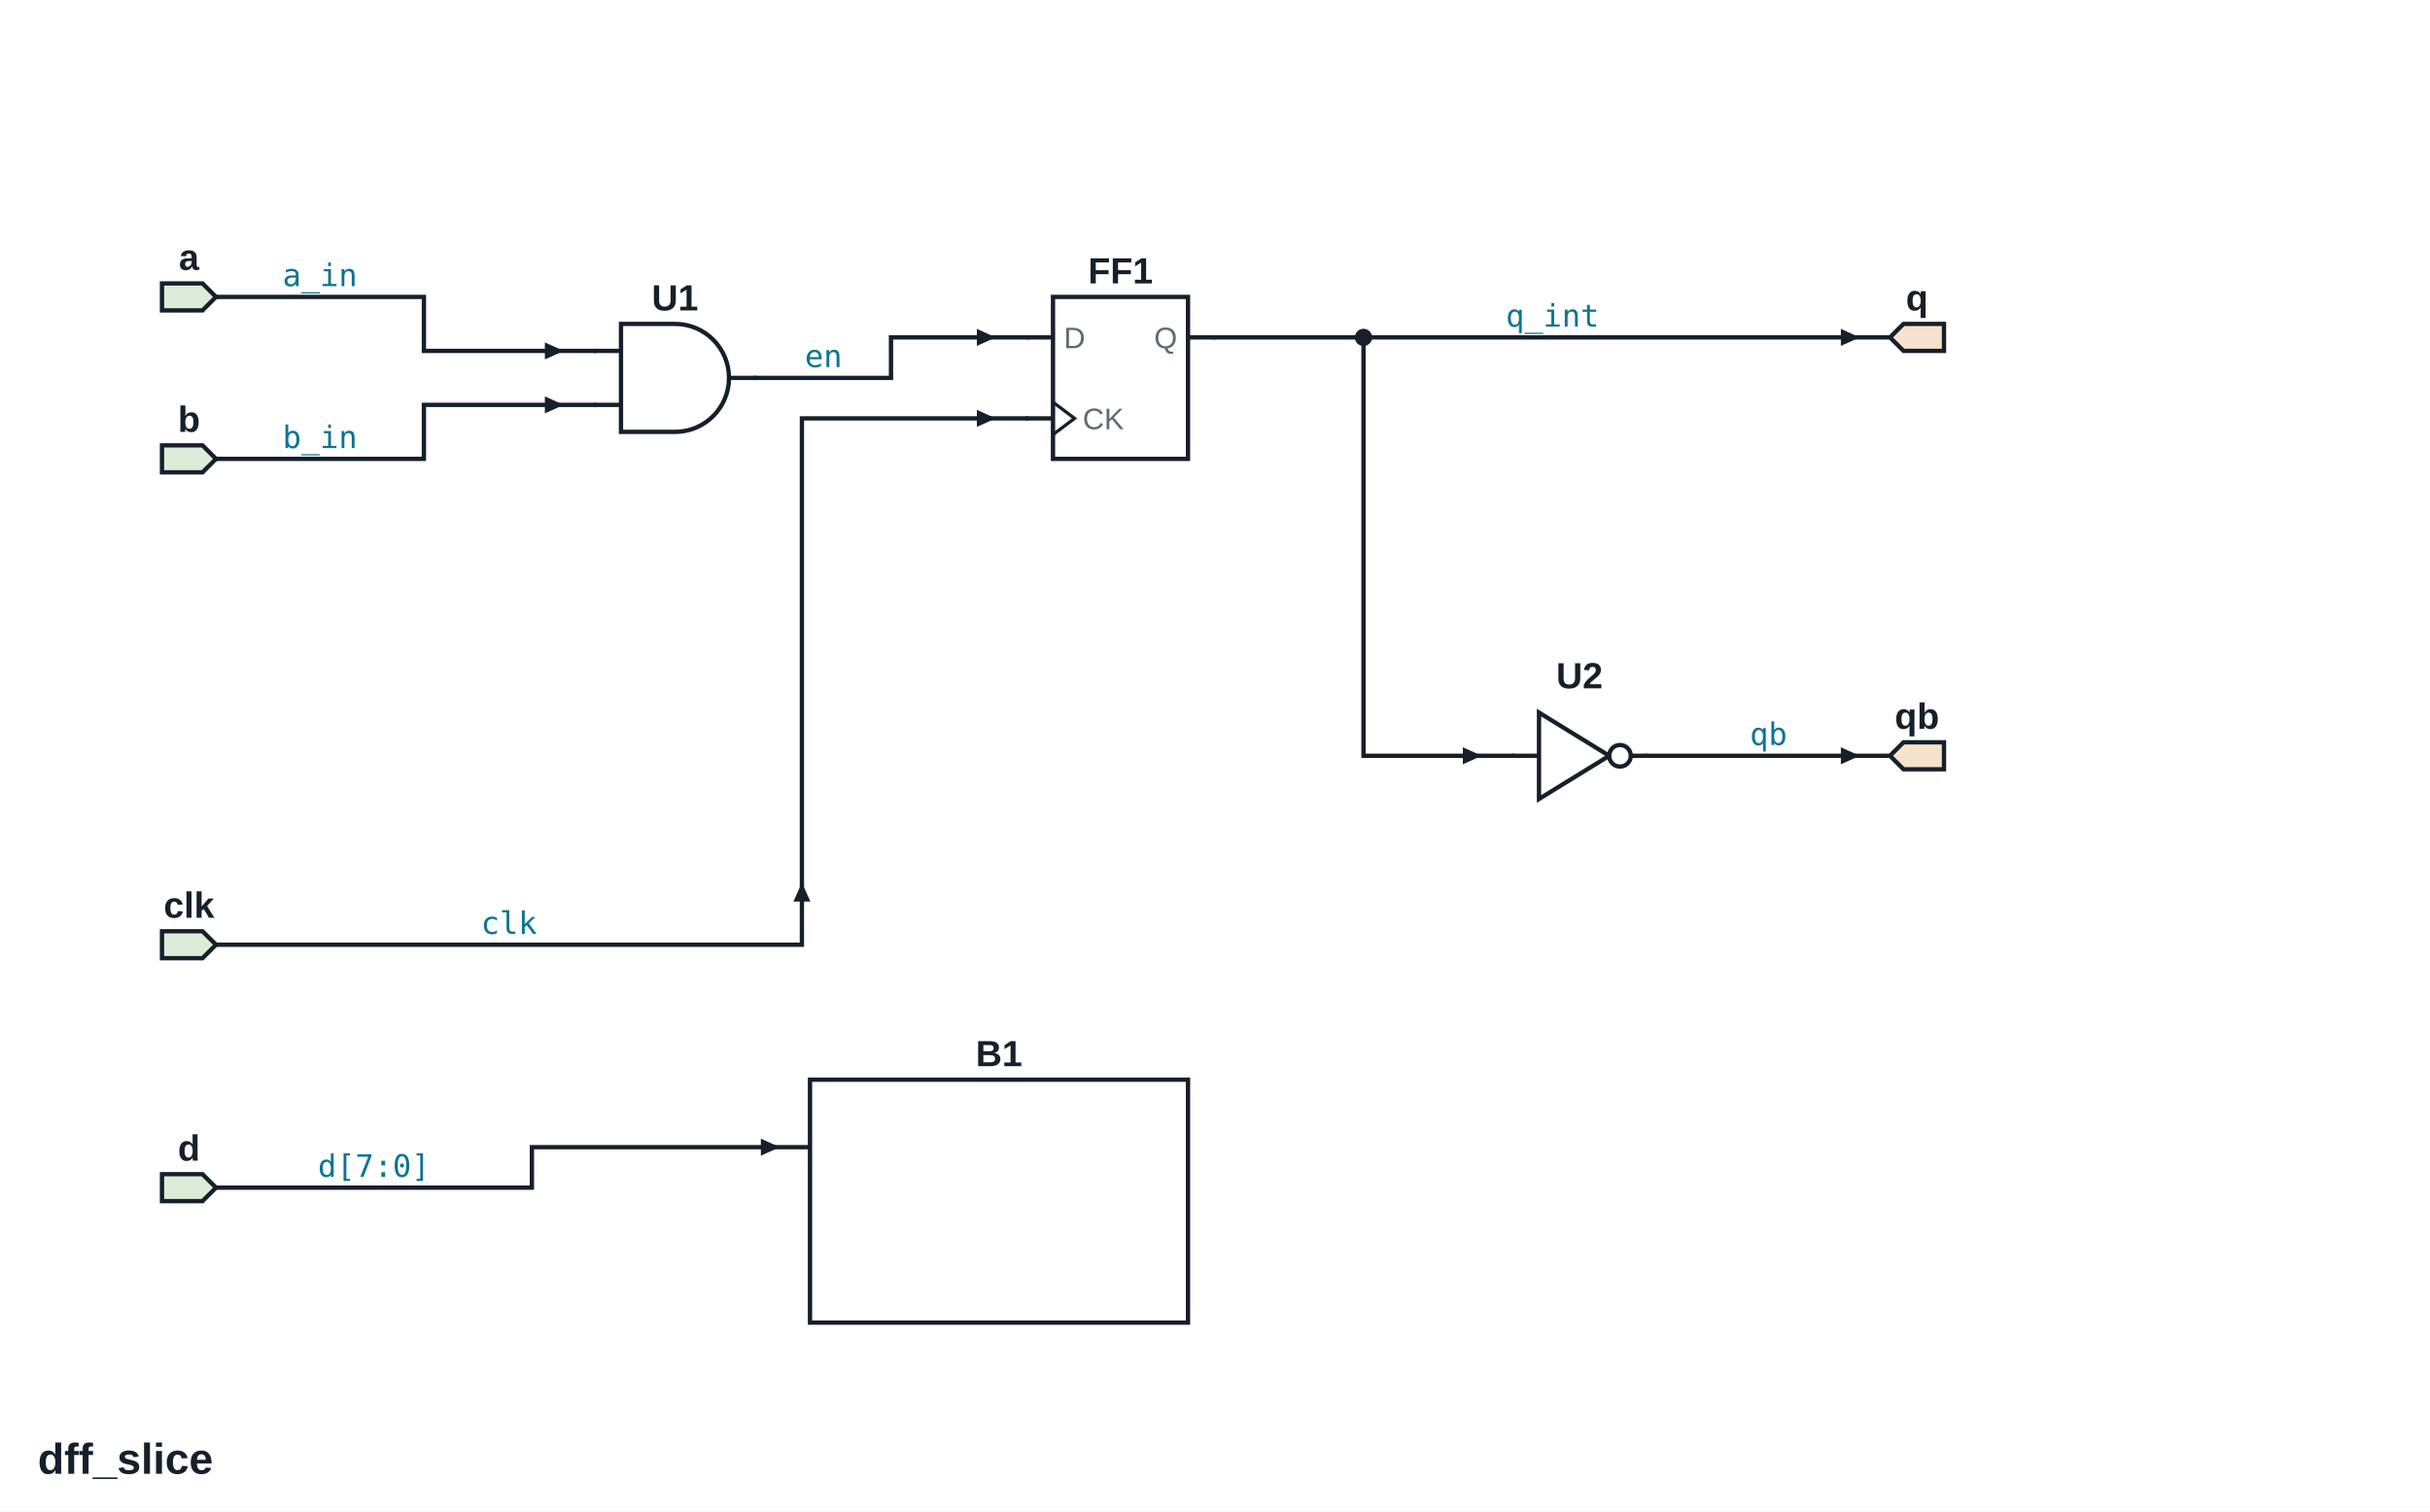
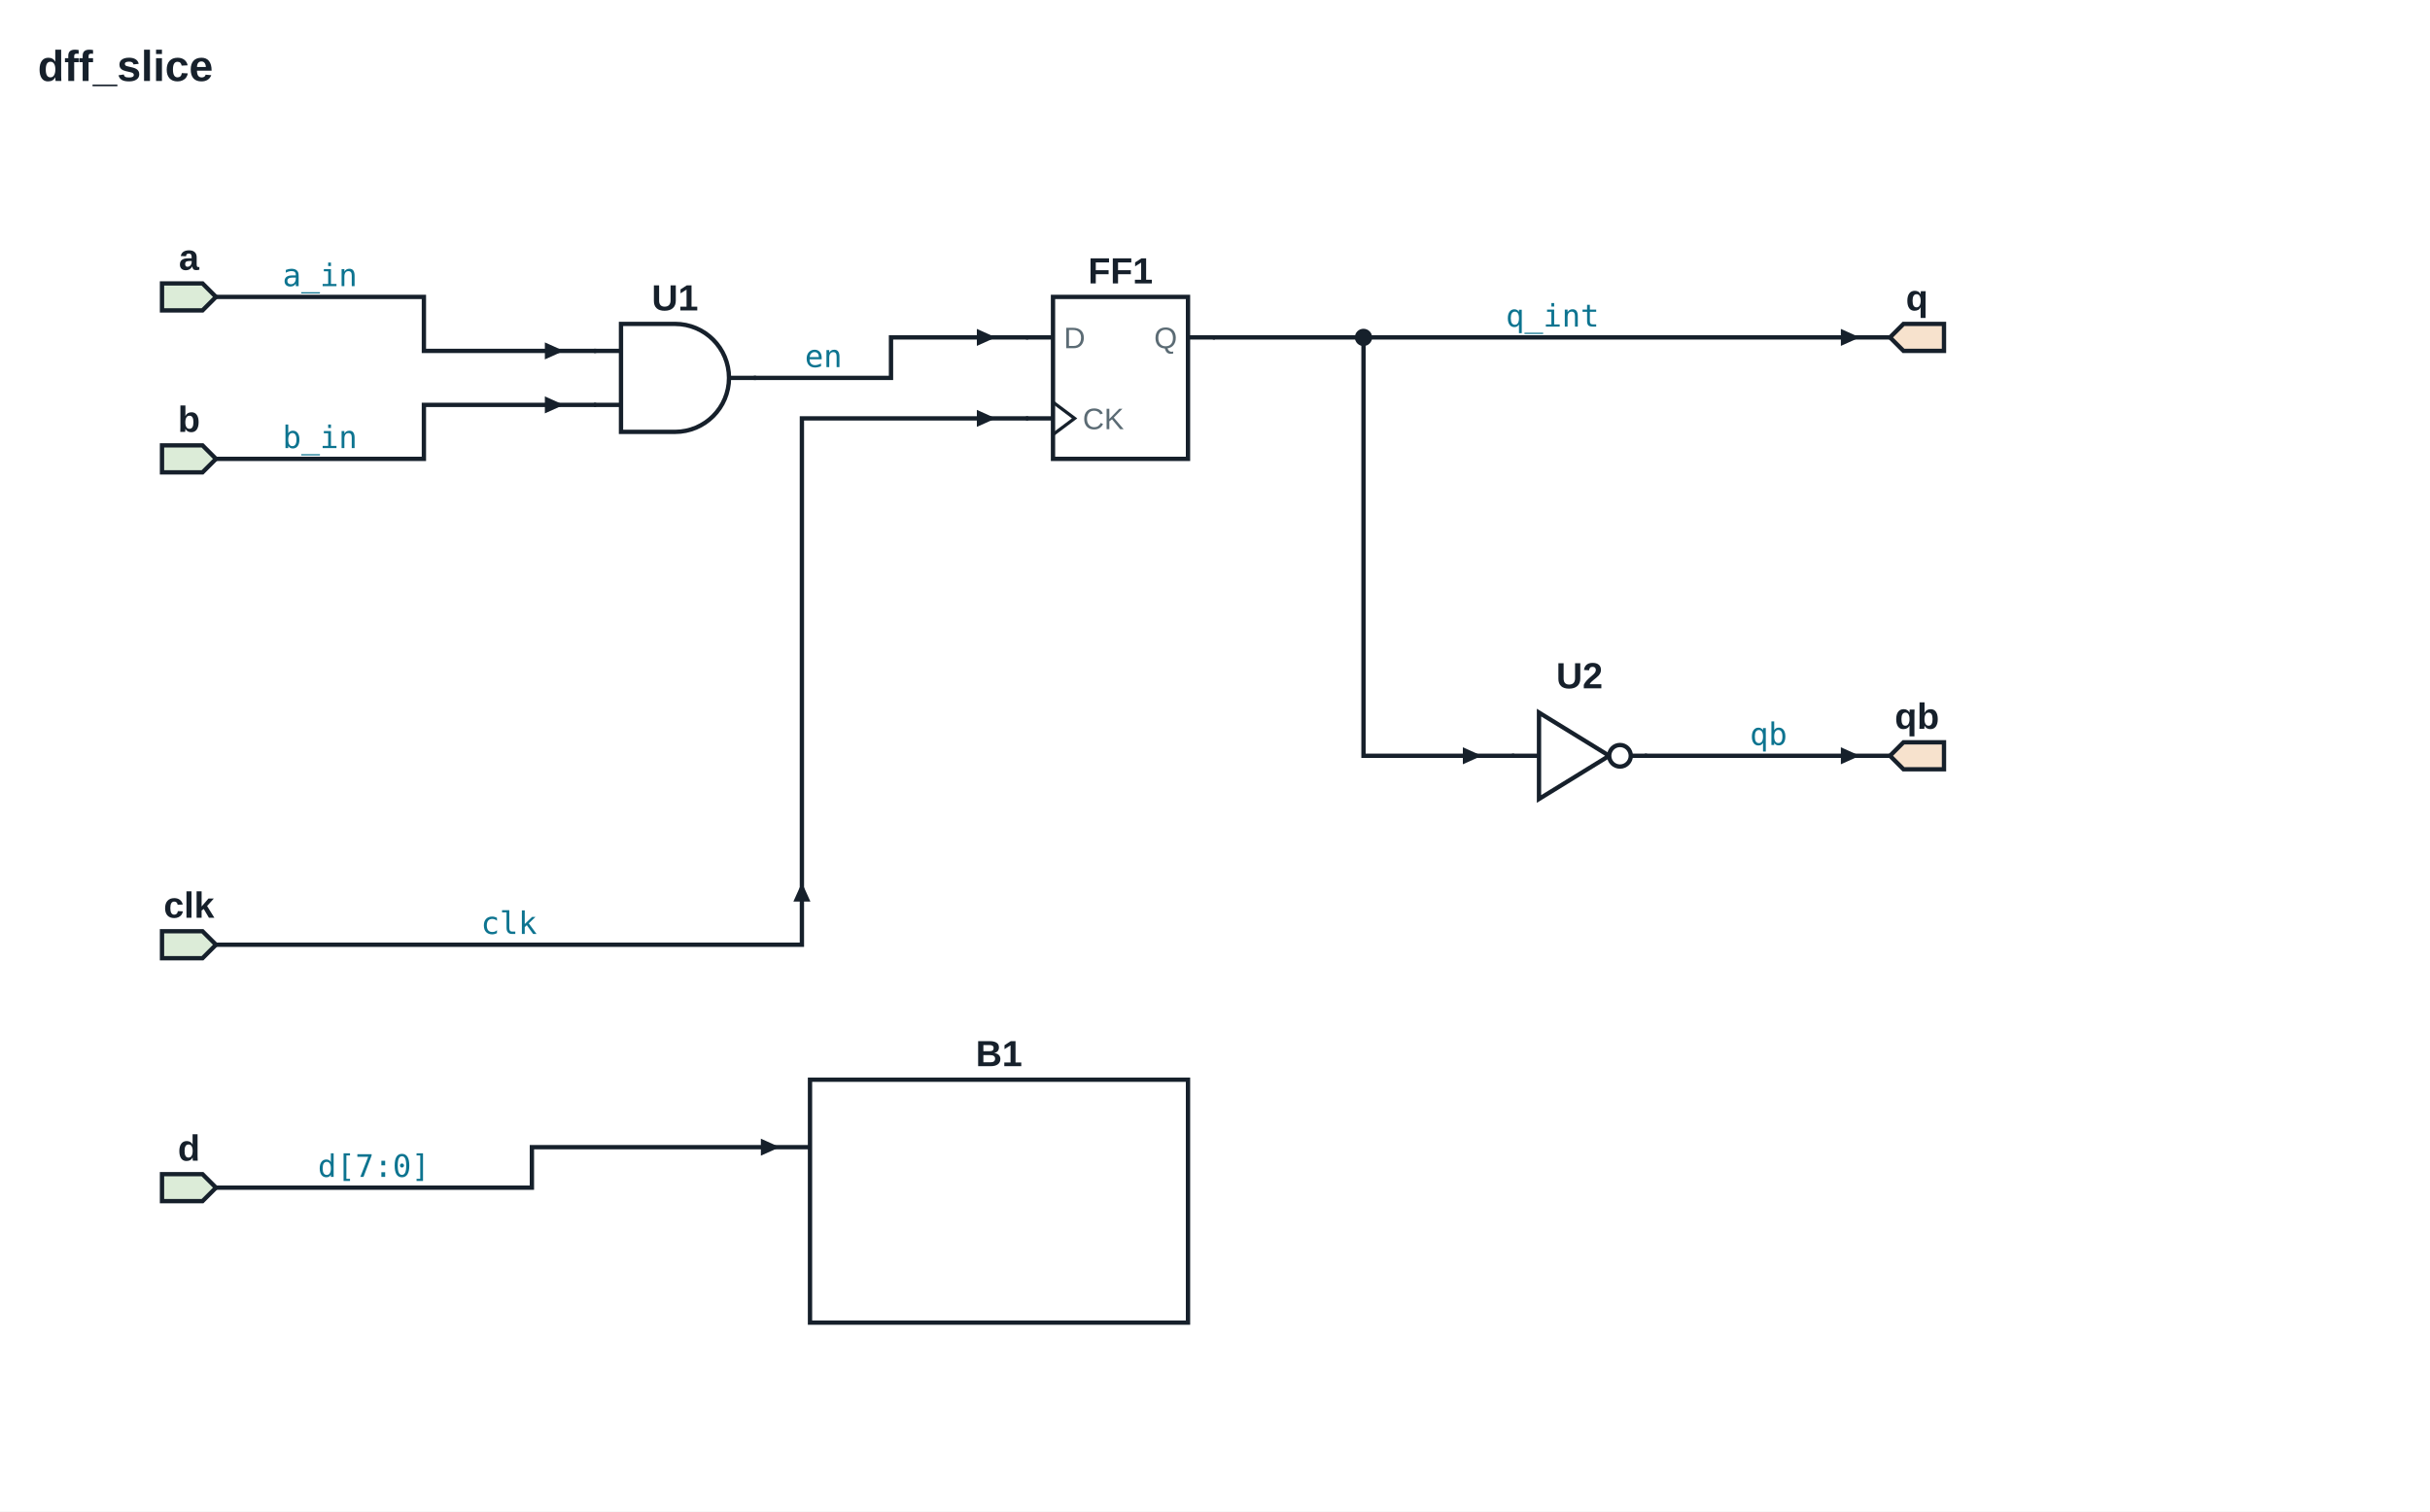
<svg xmlns="http://www.w3.org/2000/svg" width="900" height="560" viewBox="0 0 900 560" font-family="'IBM Plex Sans','IBM Plex Sans Text',Arial,Helvetica,sans-serif">
  <rect x="0" y="0" width="900" height="560" fill="#ffffff" />
  <g class="dl-shapes">
</g>
  <g class="dl-nets">
    <path class="dl-net" data-id="n1" d="M80 110 L157 110 L157 130 L220 130" fill="none" stroke="#16202b" stroke-width="1.6" stroke-linejoin="miter" stroke-linecap="square" />
    <path class="dl-net" data-id="n2" d="M80 170 L157 170 L157 150 L220 150" fill="none" stroke="#16202b" stroke-width="1.6" stroke-linejoin="miter" stroke-linecap="square" />
    <path class="dl-net" data-id="n3" d="M280 140 L330 140 L330 125 L380 125" fill="none" stroke="#16202b" stroke-width="1.6" stroke-linejoin="miter" stroke-linecap="square" />
    <path class="dl-net" data-id="n4" d="M80 350 L297 350 L297 155 L380 155" fill="none" stroke="#16202b" stroke-width="1.6" stroke-linejoin="miter" stroke-linecap="square" />
    <path class="dl-net" data-id="n5" d="M450 125 L700 125 M450 125 L505 125 L505 280 L560 280" fill="none" stroke="#16202b" stroke-width="1.6" stroke-linejoin="miter" stroke-linecap="square" />
    <path class="dl-net" data-id="n7" d="M610 280 L700 280" fill="none" stroke="#16202b" stroke-width="1.6" stroke-linejoin="miter" stroke-linecap="square" />
    <path class="dl-net" data-id="n8" d="M80 440 L197 440 L197 425 L300 425" fill="none" stroke="#16202b" stroke-width="1.6" stroke-linejoin="miter" stroke-linecap="square" />
    <text x="118.5" y="106" text-anchor="middle" font-family="'IBM Plex Mono','DejaVu Sans Mono','Courier New',monospace" font-size="11.5" fill="#0d7490">a_in</text>
    <text x="118.5" y="166" text-anchor="middle" font-family="'IBM Plex Mono','DejaVu Sans Mono','Courier New',monospace" font-size="11.5" fill="#0d7490">b_in</text>
    <text x="305" y="136" text-anchor="middle" font-family="'IBM Plex Mono','DejaVu Sans Mono','Courier New',monospace" font-size="11.5" fill="#0d7490">en</text>
    <text x="188.5" y="346" text-anchor="middle" font-family="'IBM Plex Mono','DejaVu Sans Mono','Courier New',monospace" font-size="11.5" fill="#0d7490">clk</text>
    <text x="575" y="121" text-anchor="middle" font-family="'IBM Plex Mono','DejaVu Sans Mono','Courier New',monospace" font-size="11.5" fill="#0d7490">q_int</text>
    <text x="655" y="276" text-anchor="middle" font-family="'IBM Plex Mono','DejaVu Sans Mono','Courier New',monospace" font-size="11.5" fill="#0d7490">qb</text>
    <text x="138.5" y="436" text-anchor="middle" font-family="'IBM Plex Mono','DejaVu Sans Mono','Courier New',monospace" font-size="11.5" fill="#0d7490">d[7:0]</text>
    <polygon points="208.8,130 201.8,133.15 201.8,126.85" fill="#16202b" />
    <polygon points="208.8,150 201.8,153.15 201.8,146.85" fill="#16202b" />
    <polygon points="368.8,125 361.8,128.15 361.8,121.85" fill="#16202b" />
    <polygon points="297,327 300.15,334 293.85,334" fill="#16202b" />
    <polygon points="368.8,155 361.8,158.15 361.8,151.85" fill="#16202b" />
    <polygon points="688.8,125 681.8,128.15 681.8,121.85" fill="#16202b" />
    <polygon points="548.8,280 541.8,283.15 541.8,276.85" fill="#16202b" />
    <polygon points="688.8,280 681.8,283.15 681.8,276.85" fill="#16202b" />
    <polygon points="288.8,425 281.8,428.15 281.8,421.85" fill="#16202b" />
  </g>
  <g class="dl-cells">
    <g class="dl-cell" data-id="pa" data-type="port_in" transform="matrix(1,0,0,1,60,105)">
      <path d="M0 0 H15 L20 5 L15 10 H0 Z" fill="#dcecd8" stroke="#16202b" stroke-width="1.6" />
    </g>
    <text x="70" y="100" text-anchor="middle" font-family="'IBM Plex Sans','IBM Plex Sans Text',Arial,Helvetica,sans-serif" font-size="13.5" font-weight="600" fill="#16202b">a</text>
    <g class="dl-cell" data-id="pb" data-type="port_in" transform="matrix(1,0,0,1,60,165)">
      <path d="M0 0 H15 L20 5 L15 10 H0 Z" fill="#dcecd8" stroke="#16202b" stroke-width="1.6" />
    </g>
    <text x="70" y="160" text-anchor="middle" font-family="'IBM Plex Sans','IBM Plex Sans Text',Arial,Helvetica,sans-serif" font-size="13.5" font-weight="600" fill="#16202b">b</text>
    <g class="dl-cell" data-id="pclk" data-type="port_in" transform="matrix(1,0,0,1,60,345)">
      <path d="M0 0 H15 L20 5 L15 10 H0 Z" fill="#dcecd8" stroke="#16202b" stroke-width="1.6" />
    </g>
    <text x="70" y="340" text-anchor="middle" font-family="'IBM Plex Sans','IBM Plex Sans Text',Arial,Helvetica,sans-serif" font-size="13.5" font-weight="600" fill="#16202b">clk</text>
    <g class="dl-cell" data-id="pd" data-type="port_in" transform="matrix(1,0,0,1,60,435)">
      <path d="M0 0 H15 L20 5 L15 10 H0 Z" fill="#dcecd8" stroke="#16202b" stroke-width="1.6" />
    </g>
    <text x="70" y="430" text-anchor="middle" font-family="'IBM Plex Sans','IBM Plex Sans Text',Arial,Helvetica,sans-serif" font-size="13.5" font-weight="600" fill="#16202b">d</text>
    <g class="dl-cell" data-id="u1" data-type="and2" transform="matrix(1,0,0,1,220,120)">
      <line x1="0" y1="10" x2="10" y2="10" stroke="#16202b" stroke-width="1.6" />
      <line x1="0" y1="30" x2="10" y2="30" stroke="#16202b" stroke-width="1.6" />
      <path d="M10 0 H30 A20 20 0 0 1 30 40 H10 Z" fill="#ffffff" stroke="#16202b" stroke-width="1.6" />
      <line x1="50" y1="20" x2="60" y2="20" stroke="#16202b" stroke-width="1.6" />
    </g>
    <text x="250" y="115" text-anchor="middle" font-family="'IBM Plex Sans','IBM Plex Sans Text',Arial,Helvetica,sans-serif" font-size="13.5" font-weight="600" fill="#16202b">U1</text>
    <g class="dl-cell" data-id="ff1" data-type="dff" transform="matrix(1,0,0,1,380,110)">
      <line x1="0" y1="15" x2="10" y2="15" stroke="#16202b" stroke-width="1.6" />
      <line x1="0" y1="45" x2="10" y2="45" stroke="#16202b" stroke-width="1.6" />
      <rect x="10" y="0" width="50" height="60" fill="#ffffff" stroke="#16202b" stroke-width="1.6" />
      <path d="M10 39 L18 45 L10 51" fill="none" stroke="#16202b" stroke-width="1.2" />
      <line x1="60" y1="15" x2="70" y2="15" stroke="#16202b" stroke-width="1.6" />
    </g>
    <text x="394" y="129" text-anchor="start" font-family="'IBM Plex Sans','IBM Plex Sans Text',Arial,Helvetica,sans-serif" font-size="11" fill="#5b6b74">D</text>
    <text x="401" y="159" text-anchor="start" font-family="'IBM Plex Sans','IBM Plex Sans Text',Arial,Helvetica,sans-serif" font-size="11" fill="#5b6b74">CK</text>
    <text x="436" y="129" text-anchor="end" font-family="'IBM Plex Sans','IBM Plex Sans Text',Arial,Helvetica,sans-serif" font-size="11" fill="#5b6b74">Q</text>
    <text x="415" y="105" text-anchor="middle" font-family="'IBM Plex Sans','IBM Plex Sans Text',Arial,Helvetica,sans-serif" font-size="13.5" font-weight="600" fill="#16202b">FF1</text>
    <g class="dl-cell" data-id="u2" data-type="inv" transform="matrix(1,0,0,1,560,260)">
      <line x1="0" y1="20" x2="10" y2="20" stroke="#16202b" stroke-width="1.6" />
      <path d="M10 4 L10 36 L36 20 Z" fill="#ffffff" stroke="#16202b" stroke-width="1.6" />
      <circle cx="40" cy="20" r="4" fill="#ffffff" stroke="#16202b" stroke-width="1.6" />
      <line x1="44" y1="20" x2="50" y2="20" stroke="#16202b" stroke-width="1.6" />
    </g>
    <text x="585" y="255" text-anchor="middle" font-family="'IBM Plex Sans','IBM Plex Sans Text',Arial,Helvetica,sans-serif" font-size="13.5" font-weight="600" fill="#16202b">U2</text>
    <g class="dl-cell" data-id="b1" data-type="block" transform="matrix(1,0,0,1,300,400)">
      <rect x="0" y="0" width="140" height="90" fill="#ffffff" stroke="#16202b" stroke-width="1.6" />
    </g>
    <text x="370" y="395" text-anchor="middle" font-family="'IBM Plex Sans','IBM Plex Sans Text',Arial,Helvetica,sans-serif" font-size="13.5" font-weight="600" fill="#16202b">B1</text>
    <g class="dl-cell" data-id="pq" data-type="port_out" transform="matrix(1,0,0,1,700,120)">
      <path d="M20 0 H5 L0 5 L5 10 H20 Z" fill="#f7e2cd" stroke="#16202b" stroke-width="1.6" />
    </g>
    <text x="710" y="115" text-anchor="middle" font-family="'IBM Plex Sans','IBM Plex Sans Text',Arial,Helvetica,sans-serif" font-size="13.5" font-weight="600" fill="#16202b">q</text>
    <g class="dl-cell" data-id="pqb" data-type="port_out" transform="matrix(1,0,0,1,700,275)">
      <path d="M20 0 H5 L0 5 L5 10 H20 Z" fill="#f7e2cd" stroke="#16202b" stroke-width="1.6" />
    </g>
    <text x="710" y="270" text-anchor="middle" font-family="'IBM Plex Sans','IBM Plex Sans Text',Arial,Helvetica,sans-serif" font-size="13.5" font-weight="600" fill="#16202b">qb</text>
  </g>
  <g class="dl-junctions">
    <circle cx="505" cy="125" r="3.2" fill="#16202b" />
  </g>
-   <text x="14" y="546" font-family="'IBM Plex Sans','IBM Plex Sans Text',Arial,Helvetica,sans-serif" font-size="16" font-weight="600" fill="#16202b">dff_slice</text>
+   <text x="14" y="30" font-family="'IBM Plex Sans','IBM Plex Sans Text',Arial,Helvetica,sans-serif" font-size="16" font-weight="600" fill="#16202b">dff_slice</text>
</svg>
